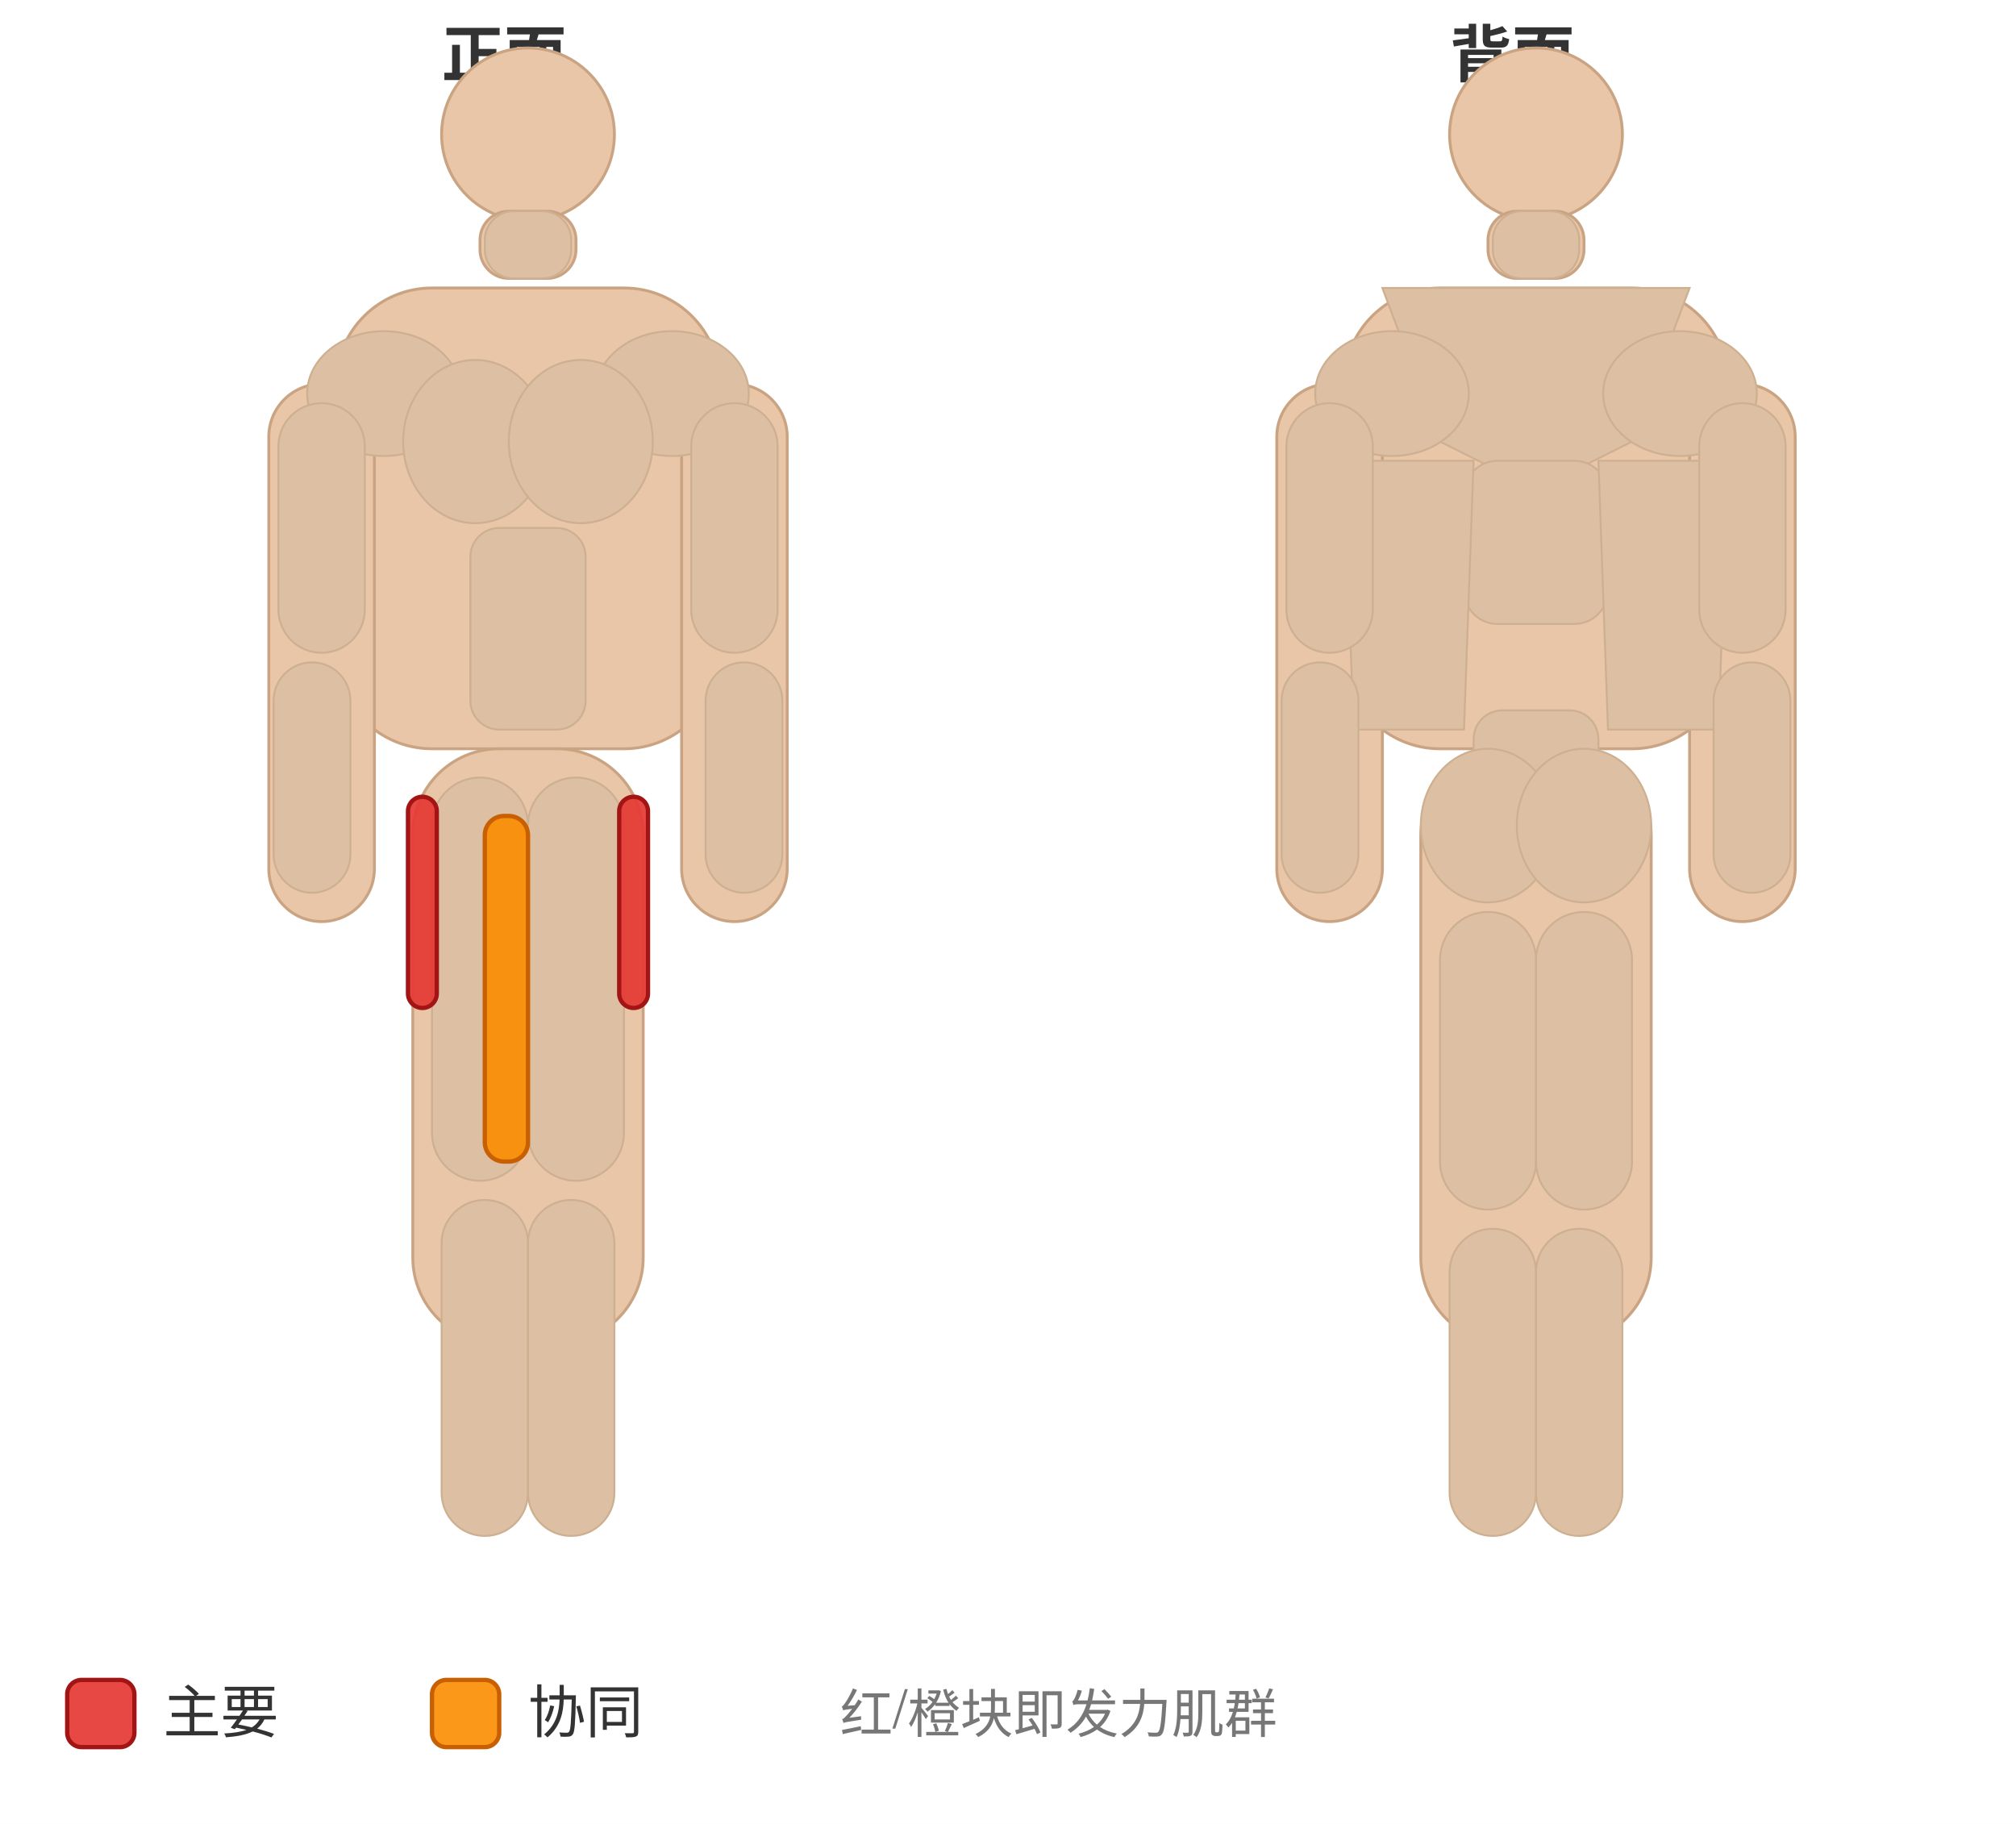
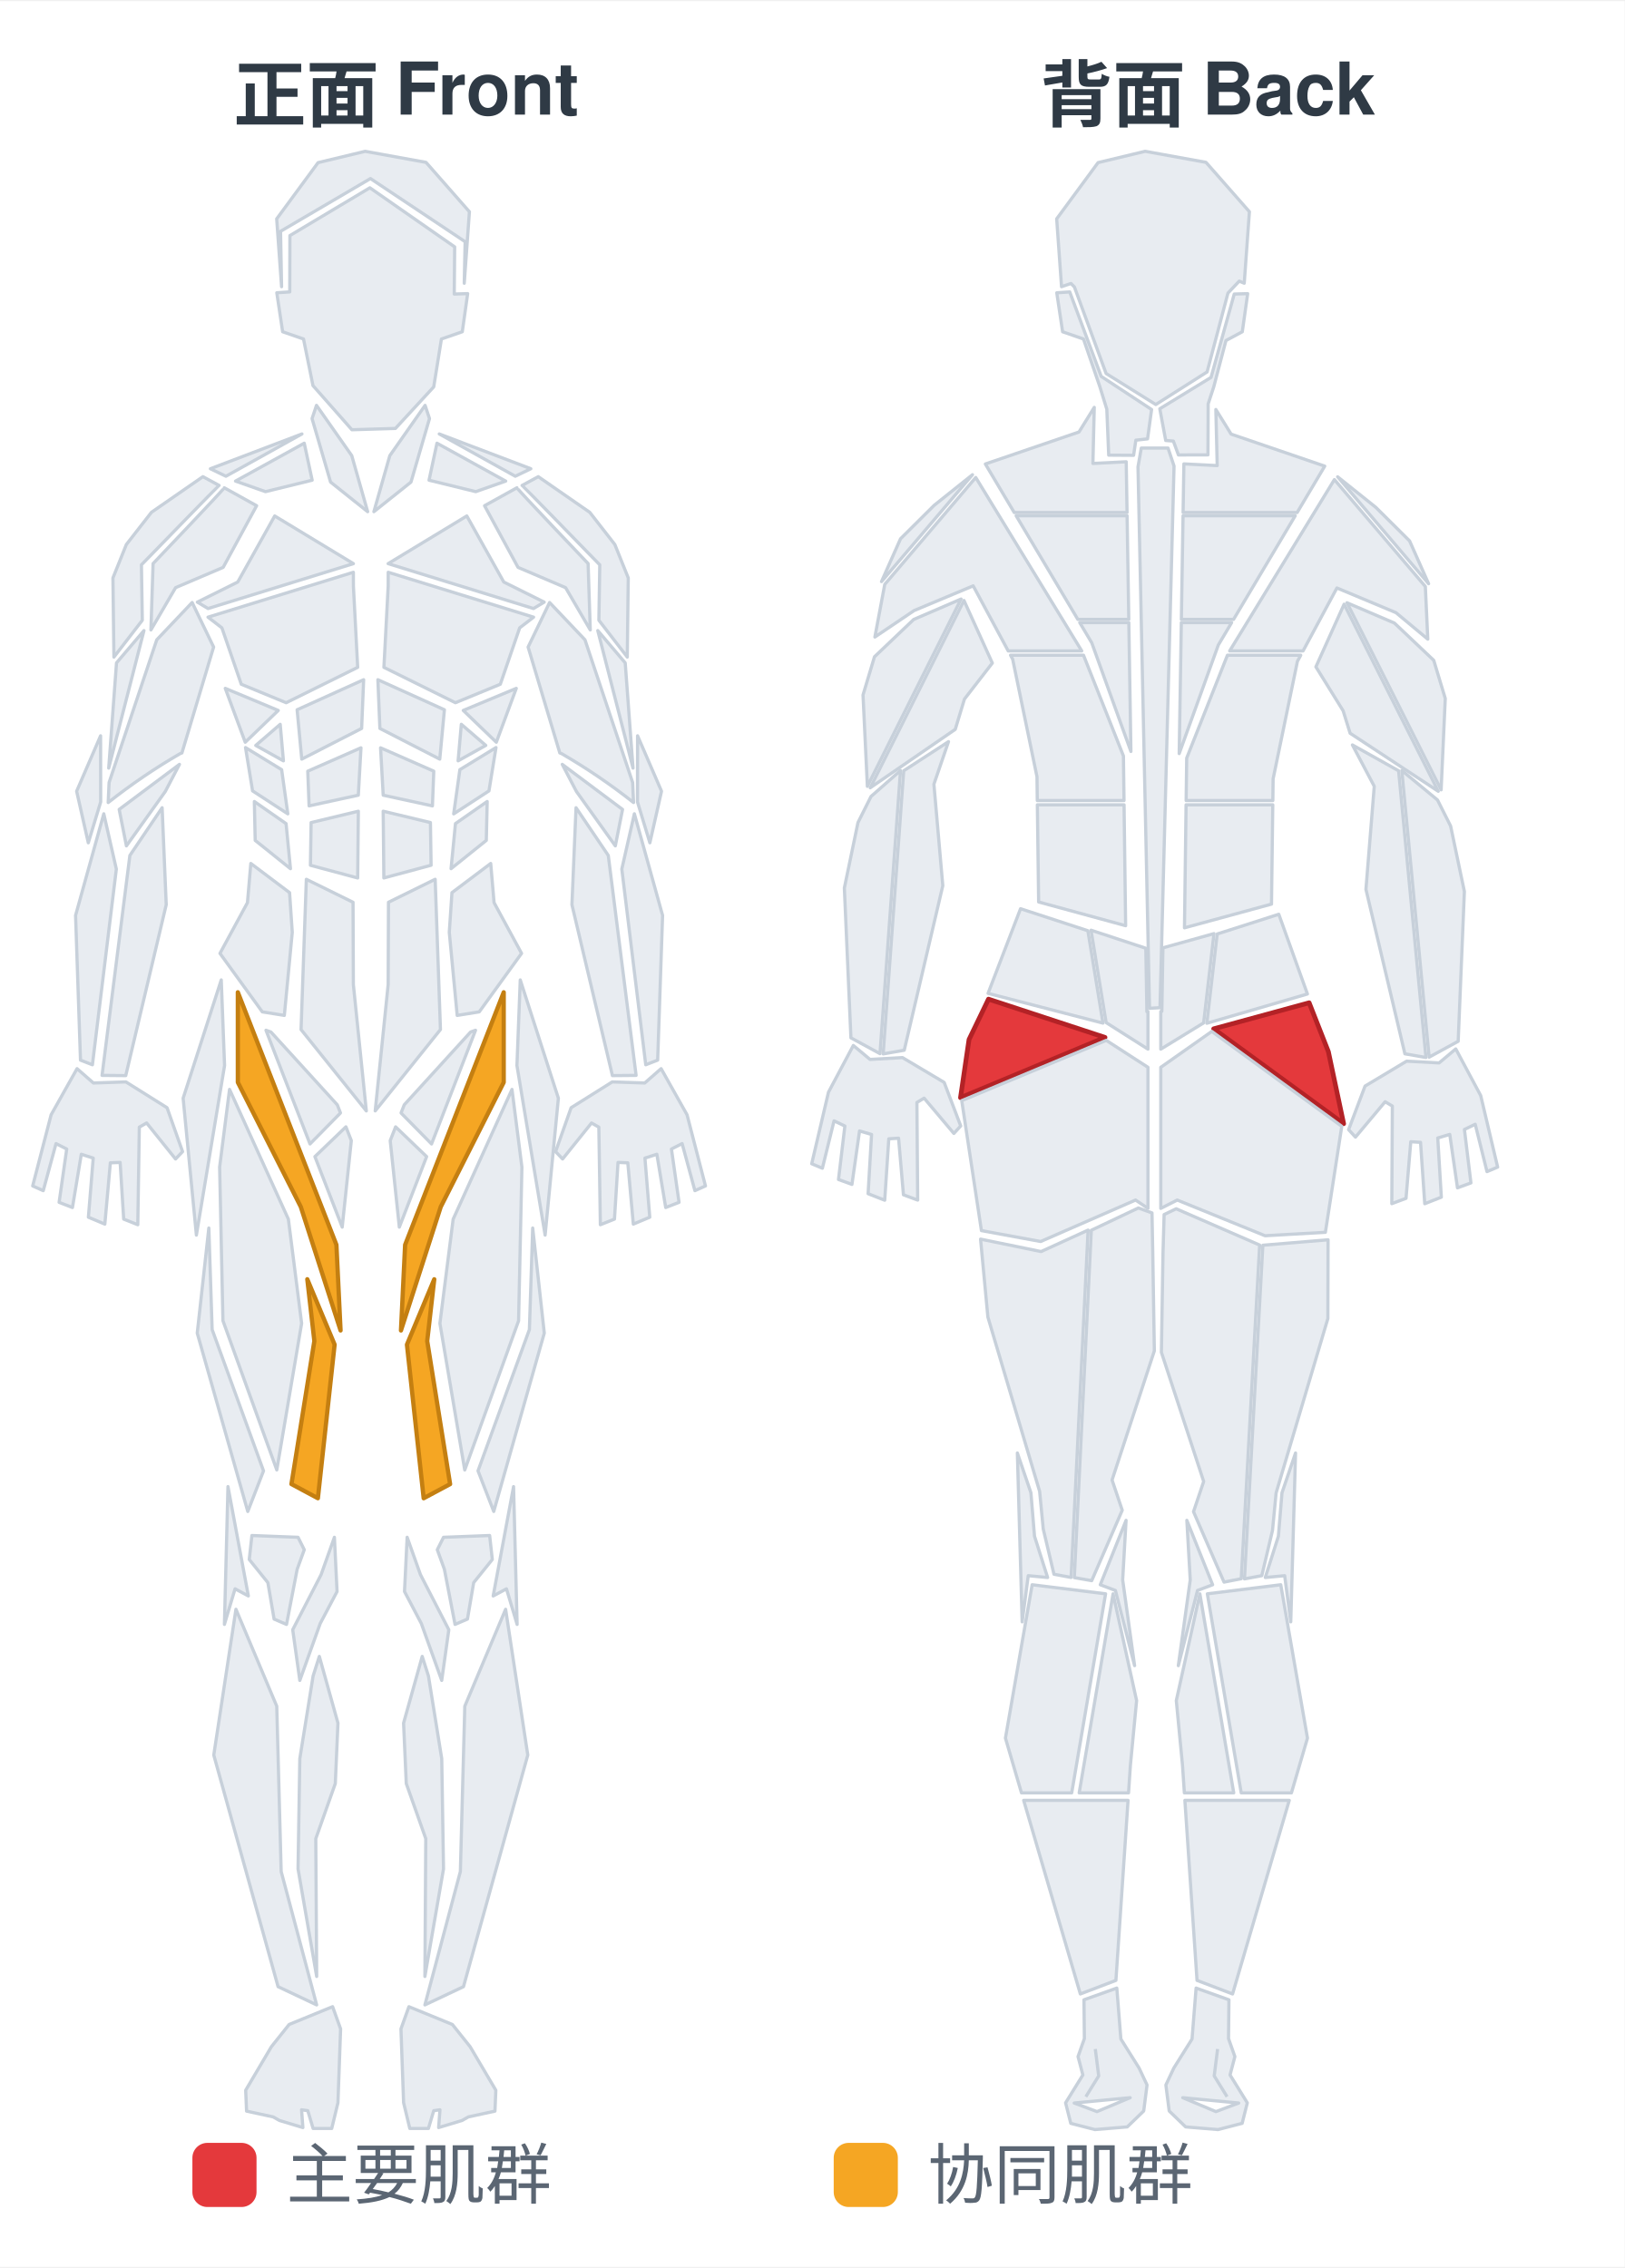
- <svg xmlns="http://www.w3.org/2000/svg" viewBox="0 0 420 380" width="420" height="380" font-family="-apple-system,Segoe UI,Helvetica,Arial,sans-serif">
-   <rect width="420" height="380" fill="#ffffff" />
-   <text x="105" y="16" font-size="13" font-weight="700" text-anchor="middle" fill="#333">正面</text>
-   <text x="315" y="16" font-size="13" font-weight="700" text-anchor="middle" fill="#333">背面</text>
-   <g transform="translate(10,0)">
-     <circle fill="#e9c6a8" stroke="#caa482" stroke-width="0.6" cx="100" cy="28" r="18" />
-     <rect fill="#e9c6a8" stroke="#caa482" stroke-width="0.6" x="90" y="44" width="20" height="14" rx="6" />
-     <rect fill="#e9c6a8" stroke="#caa482" stroke-width="0.6" x="60" y="60" width="80" height="96" rx="20" />
-     <rect fill="#e9c6a8" stroke="#caa482" stroke-width="0.6" x="46" y="80" width="22" height="112" rx="11" />
-     <rect fill="#e9c6a8" stroke="#caa482" stroke-width="0.6" x="132" y="80" width="22" height="112" rx="11" />
-     <rect fill="#e9c6a8" stroke="#caa482" stroke-width="0.6" x="76" y="156" width="48" height="124" rx="18" />
-     <rect fill="#ddc0a4" stroke="#cdb090" stroke-width="0.4" x="91" y="44" width="18" height="14" rx="6" />
-     <ellipse fill="#ddc0a4" stroke="#cdb090" stroke-width="0.4" cx="70" cy="82" rx="16" ry="13" />
-     <ellipse fill="#ddc0a4" stroke="#cdb090" stroke-width="0.4" cx="130" cy="82" rx="16" ry="13" />
-     <ellipse fill="#ddc0a4" stroke="#cdb090" stroke-width="0.4" cx="89" cy="92" rx="15" ry="17" />
-     <ellipse fill="#ddc0a4" stroke="#cdb090" stroke-width="0.4" cx="111" cy="92" rx="15" ry="17" />
-     <rect fill="#ddc0a4" stroke="#cdb090" stroke-width="0.4" x="48" y="84" width="18" height="52" rx="9" />
-     <rect fill="#ddc0a4" stroke="#cdb090" stroke-width="0.4" x="134" y="84" width="18" height="52" rx="9" />
-     <rect fill="#ddc0a4" stroke="#cdb090" stroke-width="0.4" x="47" y="138" width="16" height="48" rx="8" />
-     <rect fill="#ddc0a4" stroke="#cdb090" stroke-width="0.4" x="137" y="138" width="16" height="48" rx="8" />
-     <rect fill="#ddc0a4" stroke="#cdb090" stroke-width="0.4" x="88" y="110" width="24" height="42" rx="6" />
-     <rect fill="#ddc0a4" stroke="#cdb090" stroke-width="0.4" x="80" y="162" width="20" height="84" rx="10" />
-     <rect fill="#ddc0a4" stroke="#cdb090" stroke-width="0.4" x="100" y="162" width="20" height="84" rx="10" />
-     <rect fill="#fb8c00" fill-opacity="0.9" stroke="#c85f00" stroke-width="0.9" x="91" y="170" width="9" height="72" rx="4" />
-     <rect fill="#e53935" fill-opacity="0.92" stroke="#a31515" stroke-width="0.9" x="75" y="166" width="6" height="44" rx="3" />
-     <rect fill="#e53935" fill-opacity="0.92" stroke="#a31515" stroke-width="0.9" x="119" y="166" width="6" height="44" rx="3" />
-     <rect fill="#ddc0a4" stroke="#cdb090" stroke-width="0.4" x="82" y="250" width="18" height="70" rx="9" />
-     <rect fill="#ddc0a4" stroke="#cdb090" stroke-width="0.4" x="100" y="250" width="18" height="70" rx="9" />
+ <svg xmlns="http://www.w3.org/2000/svg" viewBox="0 0 76 106" width="260" height="363" role="img" font-family="-apple-system,BlinkMacSystemFont,Segoe UI,Helvetica,Arial,sans-serif">
+   <rect width="76" height="106" fill="#ffffff" />
+   <text x="19" y="5.6" font-size="3.4" font-weight="600" text-anchor="middle" fill="#2f3a45">正面 Front</text>
+   <text x="56.5" y="5.6" font-size="3.4" font-weight="600" text-anchor="middle" fill="#2f3a45">背面 Back</text>
+   <g transform="translate(1.5,7)">
+     <path d="m 11.672,6.359 -0.048,-2.591 4.206,-2.468 4.428,2.954 -0.041,1.944 0.242,-3.345 -2.031,-2.311 -2.845,-0.516 -2.204,0.529 -1.936,2.631 z" fill="#e8ecf1" stroke="#c7d0da" stroke-width="0.15" stroke-linejoin="round" />
+     <path d="m 19.749,6.703 0.02,-2.207 -3.967,-2.764 -3.741,2.236 -0.006,2.635 -0.607,0.04 0.274,1.824 0.976,0.339 0.442,2.18 1.822,2.066 2.035,-0.061 1.792,-1.944 0.36,-2.241 0.976,-0.339 0.252,-1.784 z" fill="#e8ecf1" stroke="#c7d0da" stroke-width="0.15" stroke-linejoin="round" />
+     <path d="m 13.305,11.911 1.65,2.352 0.744,2.622 -1.735,-1.384 -0.866,-2.971 z" fill="#e8ecf1" stroke="#c7d0da" stroke-width="0.15" stroke-linejoin="round" />
+     <path d="m 18.385,11.911 -1.65,2.352 -0.745,2.622 1.735,-1.384 0.866,-2.971 z" fill="#e8ecf1" stroke="#c7d0da" stroke-width="0.15" stroke-linejoin="round" />
+     <path d="m 19.048,13.248 3.557,1.979 0.727,-0.351 z m -0.107,0.433 -0.371,1.731 2.185,0.536 1.401,-0.494 z" fill="#e8ecf1" stroke="#c7d0da" stroke-width="0.15" stroke-linejoin="round" />
+     <path d="m 22.922,15.657 0.758,-0.41 2.408,1.668 1.174,1.507 0.627,1.563 -0.046,3.702 -1.328,-1.722 0.041,-2.594 -0.488,-0.5 c 0,0 -3.098,-3.191 -3.144,-3.214 z m -0.241,0.109 c -0.001,0.052 3.33,3.547 3.33,3.547 l 0.101,3.104 -1.154,-1.978 -2.225,-0.948 -1.566,-2.885 z" fill="#e8ecf1" stroke="#c7d0da" stroke-width="0.15" stroke-linejoin="round" />
+     <path d="m 12.625,13.248 -3.557,1.979 -0.727,-0.351 z m 0.107,0.433 0.371,1.731 -2.185,0.536 -1.401,-0.494 z" fill="#e8ecf1" stroke="#c7d0da" stroke-width="0.15" stroke-linejoin="round" />
+     <path d="m 8.75,15.657 -0.758,-0.41 -2.408,1.668 -1.174,1.507 -0.627,1.563 0.046,3.702 1.328,-1.722 -0.041,-2.594 0.488,-0.5 c 0,0 3.098,-3.191 3.144,-3.214 z m 0.241,0.109 c 0.002,0.052 -3.33,3.547 -3.33,3.547 l -0.101,3.104 1.154,-1.978 2.225,-0.948 1.566,-2.885 z" fill="#e8ecf1" stroke="#c7d0da" stroke-width="0.15" stroke-linejoin="round" />
+     <path d="m 27.622,30.815 -0.338,1.705 -1.819,-2.544 -0.663,-1.269 z m -2.853,-2.61 c -0.026,-0.014 -0.054,-0.025 -0.082,-0.032 l -1.483,-4.955 1.005,-2.084 1.655,1.745 2.23,6.677 0.042,0.937 c -1.065,-0.842 -2.19,-1.607 -3.364,-2.288 z m 1.694,-5.757 1.649,6.434 -0.365,-4.923 z" fill="#e8ecf1" stroke="#c7d0da" stroke-width="0.15" stroke-linejoin="round" />
+     <path d="m 26.955,32.969 1.301,10.289 -1.108,0.01 -1.894,-7.996 0.192,-4.537 z m 1.22,-1.95 -0.587,2.586 1.119,9.156 0.558,-0.217 0.23,-6.77 z" fill="#e8ecf1" stroke="#c7d0da" stroke-width="0.15" stroke-linejoin="round" />
+     <path d="m 4.075,30.815 0.338,1.705 1.819,-2.544 0.663,-1.269 z m 2.853,-2.61 c 0.026,-0.014 0.054,-0.025 0.082,-0.032 l 1.483,-4.955 -1.005,-2.084 -1.655,1.745 -2.23,6.677 -0.042,0.937 c 1.065,-0.842 2.19,-1.607 3.364,-2.288 z m -1.694,-5.757 -1.649,6.434 0.365,-4.923 z" fill="#e8ecf1" stroke="#c7d0da" stroke-width="0.15" stroke-linejoin="round" />
+     <path d="m 4.575,32.969 -1.301,10.289 1.108,0.01 1.894,-7.996 -0.192,-4.537 z m -1.22,-1.95 0.587,2.586 -1.119,9.156 -0.558,-0.217 -0.23,-6.77 z" fill="#e8ecf1" stroke="#c7d0da" stroke-width="0.15" stroke-linejoin="round" />
+     <path d="m 20.337,17.085 1.729,3.091 1.890,0.94 -0.5,0.3 -6.8, -2.1 z" fill="#e8ecf1" stroke="#c7d0da" stroke-width="0.15" stroke-linejoin="round" />
+     <path d="m 16.66,19.72 6.8,2.1 -0.65,0.5 -0.906,2.638 -2.1,0.865 -3.345,-1.655 0.2,-3.8 z" fill="#e8ecf1" stroke="#c7d0da" stroke-width="0.15" stroke-linejoin="round" />
+     <path d="m 11.351,17.085 -1.729,3.091 -1.890,0.94 0.5,0.3 6.8,-2.1 z" fill="#e8ecf1" stroke="#c7d0da" stroke-width="0.15" stroke-linejoin="round" />
+     <path d="m 15.03,19.72 -6.8,2.1 0.65,0.5 0.906,2.638 2.1,0.865 3.346,-1.655 -0.2,-3.8 z" fill="#e8ecf1" stroke="#c7d0da" stroke-width="0.15" stroke-linejoin="round" />
+     <path d="m 19.642,34.708 1.813,-1.365 0.157,1.833 1.286,2.373 -1.98,2.737 -1.031,0.166 -0.37,-3.888 z" fill="#e8ecf1" stroke="#c7d0da" stroke-width="0.15" stroke-linejoin="round" />
+     <path d="M 19.289,26.152 l -3.112 -1.406 0.094 2.28 2.801 1.436 z M 21.224,27.820 l -1.294 0.721 0.15 -1.709 z M 20.171,26.183 l 2.48 -1.032 -0.934 2.521 z M 21.702,27.921 l -1.69 1.034 -0.289 2.068 1.65 -1.075 z" fill="#e8ecf1" stroke="#c7d0da" stroke-width="0.15" stroke-linejoin="round" />
+     <path d="M 18.791,29.025 l -0.062 1.624 -2.303 -0.5 -0.124 -2.217 z M 18.635,31.429 l 0.031 1.998 -2.21 0.594 -0.031 -3.123 z M 21.290,30.444 l -1.484 1.034 -0.206 2.109 1.649 -1.324 z" fill="#e8ecf1" stroke="#c7d0da" stroke-width="0.15" stroke-linejoin="round" />
+     <path d="m 12.046,34.708 -1.813,-1.365 -0.157,1.833 -1.286,2.374 1.98,2.736 1.031,0.166 0.371,-3.887 z" fill="#e8ecf1" stroke="#c7d0da" stroke-width="0.15" stroke-linejoin="round" />
+     <path d="m 15.636,44.92 -0.606,-5.912 -0.015,-3.849 -2.185,-1.075 -0.247,7.03 z" fill="#e8ecf1" stroke="#c7d0da" stroke-width="0.15" stroke-linejoin="round" />
+     <path d="m 16.052,44.919 0.606,-5.912 0.015,-3.849 2.184,-1.075 0.247,7.03 z" fill="#e8ecf1" stroke="#c7d0da" stroke-width="0.15" stroke-linejoin="round" />
+     <path d="m 12.399,26.152 3.112,-1.406 -0.094,2.28 -2.801,1.436 z m -1.935,1.669 1.294,0.721 -0.15,-1.709 z m 1.053,-1.637 -2.479,-1.033 0.934,2.521 z m -1.532,1.737 1.69,1.034 0.289,2.067 -1.649,-1.075 z" fill="#e8ecf1" stroke="#c7d0da" stroke-width="0.15" stroke-linejoin="round" />
+     <path d="M 12.897,29.025 l 0.062 1.624 2.303 -0.5 0.124 -2.217 z M 13.053,31.430 l -0.031 1.998 2.21 0.594 0.031 -3.123 z M 10.398,30.445 l 1.484 1.034 0.206 2.109 -1.65 -1.324 z" fill="#e8ecf1" stroke="#c7d0da" stroke-width="0.15" stroke-linejoin="round" />
+     <path d="m 14.404,45.04 0.022,-0.028 -0.149,-0.379 -3.102,-3.404 -0.233,-0.083 2.059,5.32 z m -1.173,2.018 1.277,3.299 0.426,-4.049 -0.252,-0.643 z" fill="#e8ecf1" stroke="#c7d0da" stroke-width="0.15" stroke-linejoin="round" />
+     <path d="m 17.284,45.04 -0.022,-0.028 0.149,-0.379 3.102,-3.404 0.232,-0.083 -2.058,5.32 z m 1.173,2.018 -1.277,3.299 -0.426,-4.048 0.252,-0.643 z" fill="#e8ecf1" stroke="#c7d0da" stroke-width="0.15" stroke-linejoin="round" />
+     <path d="m 23.419,50.399 -0.155,4.751 -2.403,6.609 0.736,1.9 2.364,-8.344 z m -0.582,-11.608 -0.155,4.007 1.318,7.932 0.62,-6.403 z m -0.387,5.123 -2.752,6.073 -0.62,4.874 1.162,6.858 2.519,-6.981 0.155,-7.188 z" fill="#e8ecf1" stroke="#c7d0da" stroke-width="0.15" stroke-linejoin="round" />
+     <path d="m 22.063,39.37 v 4.214 l -2.946,5.825 -1.86,5.783 0.194,-4.007 z m -3.249,13.426 -0.065,0.155 -1.213,2.902 0.783,7.188 1.236,-0.661 -1.071,-6.693 z" fill="#f5a623" stroke="#c47f11" stroke-width="0.2" stroke-linejoin="round" />
+     <path d="m 17.256,87.868 0.124,3.452 0.29,1.206 h 0.871 l 0.249,-0.832 0.291,-0.042 -0.062,0.832 1.099,-0.333 0.291,-0.166 1.244,-0.27 0.042,-0.977 -1.203,-2.037 -0.83,-1.04 -2.033,-0.832 z" fill="#e8ecf1" stroke="#c7d0da" stroke-width="0.15" stroke-linejoin="round" />
+     <path d="m 18.251,70.441 0.291,0.915 0.622,3.868 0.083,5.157 -0.871,5.033 0.041,-6.447 -0.912,-2.578 -0.126,-2.828 z m 1.992,2.329 -0.208,7.736 -1.659,6.239 1.805,-0.853 3.008,-10.836 -1.037,-6.821 z" fill="#e8ecf1" stroke="#c7d0da" stroke-width="0.15" stroke-linejoin="round" />
+     <path d="m 21.405,64.784 0.124,1.123 -0.871,1.082 -0.291,1.706 -0.581,0.249 -0.498,-2.579 -0.332,-0.915 0.291,-0.582 z m -3.859,0.083 0.622,1.747 1.327,2.579 -0.332,2.371 -0.954,-2.662 -0.787,-1.497 z m 4.978,-2.37 -0.954,5.116 0.622,-0.333 0.498,1.664 z" fill="#e8ecf1" stroke="#c7d0da" stroke-width="0.15" stroke-linejoin="round" />
+     <path d="m 8.269,50.399 0.155,4.751 2.403,6.61 -0.736,1.9 -2.364,-8.344 z m 0.581,-11.608 0.155,4.007 -1.318,7.932 -0.62,-6.403 z m 0.388,5.122 2.752,6.072 0.62,4.874 -1.162,6.858 -2.519,-6.982 -0.155,-7.188 z" fill="#e8ecf1" stroke="#c7d0da" stroke-width="0.15" stroke-linejoin="round" />
+     <path d="m 9.626,39.369 v 4.214 l 2.945,5.825 1.86,5.783 -0.194,-4.007 z m 3.249,13.426 0.065,0.155 1.213,2.902 -0.783,7.188 -1.236,-0.661 1.071,-6.693 z" fill="#f5a623" stroke="#c47f11" stroke-width="0.2" stroke-linejoin="round" />
+     <path d="m 14.433,87.868 -0.124,3.452 -0.291,1.206 h -0.871 l -0.249,-0.832 -0.291,-0.042 0.062,0.832 -1.099,-0.333 -0.291,-0.166 -1.245,-0.27 -0.041,-0.977 1.203,-2.038 0.83,-1.04 2.033,-0.832 z" fill="#e8ecf1" stroke="#c7d0da" stroke-width="0.15" stroke-linejoin="round" />
+     <path d="m 13.438,70.441 -0.291,0.915 -0.622,3.868 -0.083,5.157 0.872,5.033 -0.042,-6.447 0.913,-2.578 0.124,-2.828 z m -1.992,2.329 0.207,7.736 1.66,6.239 -1.805,-0.853 -3.008,-10.836 1.037,-6.821 z" fill="#e8ecf1" stroke="#c7d0da" stroke-width="0.15" stroke-linejoin="round" />
+     <path d="m 10.284,64.784 -0.124,1.123 0.871,1.082 0.291,1.706 0.581,0.249 0.498,-2.579 0.332,-0.915 -0.291,-0.582 z m 3.859,0.083 -0.622,1.747 -1.328,2.579 0.332,2.371 0.954,-2.662 0.788,-1.496 z m -4.979,-2.371 0.954,5.116 -0.622,-0.333 -0.498,1.664 z" fill="#e8ecf1" stroke="#c7d0da" stroke-width="0.15" stroke-linejoin="round" />
+     <path d="m 3.205,27.37 0.005,3.094 -0.58,1.912 -0.545,-2.412 z" fill="#e8ecf1" stroke="#c7d0da" stroke-width="0.15" stroke-linejoin="round" />
+     <path d="m 4.39,43.563 -1.52,0.051 -0.766,-0.671 -1.213,2.158 -0.862,3.329 0.494,0.221 0.598,-2.202 0.5,0.254 -0.356,2.494 0.624,0.243 0.414,-2.492 0.558,0.179 -0.226,2.766 0.769,0.323 0.258,-2.868 0.458,-0.018 0.166,2.652 0.66,0.263 0.071,-4.566 0.342,-0.194 1.353,1.684 0.328,-0.344 -0.726,-2.055 z" fill="#e8ecf1" stroke="#c7d0da" stroke-width="0.15" stroke-linejoin="round" />
+     <path d="m 28.325,27.37 -0.005,3.094 0.58,1.912 0.545,-2.412 z" fill="#e8ecf1" stroke="#c7d0da" stroke-width="0.15" stroke-linejoin="round" />
+     <path d="m 27.14,43.563 1.52,0.051 0.766,-0.671 1.213,2.158 0.862,3.329 -0.494,0.221 -0.598,-2.202 -0.5,0.254 0.356,2.494 -0.624,0.243 -0.414,-2.492 -0.558,0.179 0.226,2.766 -0.769,0.323 -0.258,-2.868 -0.458,-0.018 -0.166,2.652 -0.66,0.263 -0.071,-4.566 -0.342,-0.194 -1.353,1.684 -0.328,-0.344 0.726,-2.055 z" fill="#e8ecf1" stroke="#c7d0da" stroke-width="0.15" stroke-linejoin="round" />
+     <path d="m 48.157,6.359 0.442,-0.15 0.161,0.164 1.482,4.048 2.324,1.451 2.4,-1.524 0.976,-3.69 0.528,-0.559 0.234,0.098 0.242,-3.345 -2.031,-2.311 -2.845,-0.516 -2.204,0.529 -1.936,2.631 z" fill="#e8ecf1" stroke="#c7d0da" stroke-width="0.15" stroke-linejoin="round" />
+     <path d="m 52.37,12.105 -2.358,-1.55 -1.471,-3.951 -0.607,0.04 0.274,1.824 0.976,0.339 0.761,2.216 0.33,1.068 0.089,2.149 1.164,0.008 0.106,-0.708 0.547,-0.061 z m 1.018,1.476 0.238,0.65 1.381,-0.004 0.01,-2.388 0.26,-0.791 0.572,-2.17 0.764,-0.41 0.252,-1.784 -0.629,0.019 -1.085,3.9 -2.397,1.467 0.277,1.485 z" fill="#e8ecf1" stroke="#c7d0da" stroke-width="0.15" stroke-linejoin="round" />
+     <path d="M 49.625,14.629 L 49.688,12.005 L 48.974,13.157 L 44.594,14.654 L 45.945,16.925 L 51.222,16.925 L 51.183,14.550 Z" fill="#e8ecf1" stroke="#c7d0da" stroke-width="0.15" stroke-linejoin="round" />
+     <path d="M 46.034,17.075 L 48.920,21.925 L 51.303,21.925 L 51.224,17.075 Z" fill="#e8ecf1" stroke="#c7d0da" stroke-width="0.15" stroke-linejoin="round" />
+     <path d="M 49.009,22.075 L 49.572,23.022 L 51.403,28.104 L 51.305,22.075 Z" fill="#e8ecf1" stroke="#c7d0da" stroke-width="0.15" stroke-linejoin="round" />
+     <path d="M 55.439,14.729 L 55.376,12.104 L 56.090,13.256 L 60.470,14.754 L 59.179,16.925 L 53.844,16.925 L 53.881,14.649 Z" fill="#e8ecf1" stroke="#c7d0da" stroke-width="0.15" stroke-linejoin="round" />
+     <path d="M 59.089,17.075 L 56.204,21.925 L 53.763,21.925 L 53.842,17.075 Z" fill="#e8ecf1" stroke="#c7d0da" stroke-width="0.15" stroke-linejoin="round" />
+     <path d="M 56.114,22.075 L 55.492,23.121 L 53.661,28.203 L 53.761,22.075 Z" fill="#e8ecf1" stroke="#c7d0da" stroke-width="0.15" stroke-linejoin="round" />
+     <path d="M 44.144,15.285 L 39.888,20.286 L 39.426,22.749 L 41.263,21.510 L 44.025,20.355 L 45.663,23.400 L 49.103,23.400 Z" fill="#e8ecf1" stroke="#c7d0da" stroke-width="0.15" stroke-linejoin="round" />
+     <path d="M 42.201,16.586 L 40.626,18.152 L 39.736,20.156 L 43.992,15.155 Z" fill="#e8ecf1" stroke="#c7d0da" stroke-width="0.15" stroke-linejoin="round" />
+     <path d="M 45.771,23.600 L 45.872,23.789 L 47.009,29.286 L 47.023,30.400 L 51.080,30.400 L 51.053,28.314 L 49.185,23.600 Z" fill="#e8ecf1" stroke="#c7d0da" stroke-width="0.15" stroke-linejoin="round" />
+     <path d="M 47.026,30.600 L 47.086,35.145 L 51.156,36.255 L 51.082,30.600 Z" fill="#e8ecf1" stroke="#c7d0da" stroke-width="0.15" stroke-linejoin="round" />
+     <path d="M 62.863,16.686 L 64.438,18.251 L 65.328,20.255 L 61.073,15.254 Z" fill="#e8ecf1" stroke="#c7d0da" stroke-width="0.15" stroke-linejoin="round" />
+     <path d="M 60.921,15.384 L 65.176,20.385 L 65.290,22.849 L 63.801,21.609 L 61.039,20.454 L 59.455,23.400 L 56.022,23.400 Z" fill="#e8ecf1" stroke="#c7d0da" stroke-width="0.15" stroke-linejoin="round" />
+     <path d="M 59.347,23.600 L 59.192,23.888 L 58.055,29.385 L 58.042,30.400 L 53.986,30.400 L 54.012,28.413 L 55.918,23.600 Z" fill="#e8ecf1" stroke="#c7d0da" stroke-width="0.15" stroke-linejoin="round" />
+     <path d="M 58.039,30.600 L 57.979,35.245 L 53.908,36.354 L 53.983,30.600 Z" fill="#e8ecf1" stroke="#c7d0da" stroke-width="0.15" stroke-linejoin="round" />
+     <path d="M 43.593,21.039 L 44.920,23.967 L 43.615,25.653 L 43.186,27.069 L 39.209,29.802 Z" fill="#e8ecf1" stroke="#c7d0da" stroke-width="0.15" stroke-linejoin="round" />
+     <path d="M 43.459,20.972 L 39.075,29.735 L 38.871,25.461 L 39.407,23.674 L 41.242,21.927 Z" fill="#e8ecf1" stroke="#c7d0da" stroke-width="0.15" stroke-linejoin="round" />
+     <path d="M 40.717,42.425 l -1.518,0.086 -0.782,-0.653 -1.162,2.186 -0.784,3.348 0.499,0.209 0.546,-2.216 0.506,0.242 -0.298,2.502 0.629,0.229 0.355,-2.501 0.562,0.165 -0.161,2.771 0.777,0.305 0.191,-2.873 0.457,-0.029 0.228,2.648 0.666,0.248 -0.036,-4.567 0.337,-0.202 1.392,1.651 0.32,-0.351 -0.774,-2.037 z" fill="#e8ecf1" stroke="#c7d0da" stroke-width="0.15" stroke-linejoin="round" />
+     <path d="M 40.775,29.006 L 42.870,27.644 L 42.187,29.635 L 42.603,34.383 L 40.799,42.081 L 39.814,42.253 Z" fill="#e8ecf1" stroke="#c7d0da" stroke-width="0.15" stroke-linejoin="round" />
+     <path d="M 39.665,42.242 L 38.305,41.501 L 37.998,34.491 L 38.635,31.429 L 39.245,30.209 L 40.625,28.994 Z" fill="#e8ecf1" stroke="#c7d0da" stroke-width="0.15" stroke-linejoin="round" />
+     <path d="M 61.376,21.213 L 60.056,24.145 L 61.330,26.199 L 61.657,27.251 L 65.780,29.966 Z" fill="#e8ecf1" stroke="#c7d0da" stroke-width="0.15" stroke-linejoin="round" />
+     <path d="M 61.510,21.146 L 65.914,29.899 L 66.108,25.624 L 65.568,23.839 L 63.729,22.096 Z" fill="#e8ecf1" stroke="#c7d0da" stroke-width="0.15" stroke-linejoin="round" />
+     <path d="M 64.301,42.592 l 1.518,0.083 0.78,-0.655 1.167,2.183 0.792,3.346 -0.498,0.211 -0.551,-2.215 -0.505,0.243 0.304,2.501 -0.629,0.23 -0.361,-2.5 -0.562,0.167 0.168,2.77 -0.776,0.306 -0.197,-2.872 -0.457,-0.028 -0.222,2.648 -0.665,0.249 0.025,-4.567 -0.337,-0.201 -1.388,1.655 -0.321,-0.35 0.77,-2.039 z" fill="#e8ecf1" stroke="#c7d0da" stroke-width="0.15" stroke-linejoin="round" />
+     <path d="M 65.204,42.420 L 63.925,29.007 L 61.764,27.798 L 62.786,29.733 L 62.397,34.555 L 64.219,42.248 Z" fill="#e8ecf1" stroke="#c7d0da" stroke-width="0.15" stroke-linejoin="round" />
+     <path d="M 64.075,28.993 L 65.353,42.405 L 66.712,41.663 L 67.002,34.653 L 66.358,31.591 L 65.745,30.373 Z" fill="#e8ecf1" stroke="#c7d0da" stroke-width="0.15" stroke-linejoin="round" />
+     <path d="m 51.734,14.789 0.539,25.331 0.49,-0.03 0.657,-25.339 -0.281,-0.842 -1.251,-4.9e-4 z" fill="#e8ecf1" stroke="#c7d0da" stroke-width="0.15" stroke-linejoin="round" />
+     <path d="M 52.100,37.310 L 49.537,36.465 L 50.244,40.788 L 52.200,42.030 L 52.200,40.270 L 52.150,40.280 Z" fill="#e8ecf1" stroke="#c7d0da" stroke-width="0.15" stroke-linejoin="round" />
+     <path d="M 49.389,36.490 L 46.240,35.460 L 44.720,39.420 L 50.096,40.812 Z" fill="#e8ecf1" stroke="#c7d0da" stroke-width="0.15" stroke-linejoin="round" />
+     <path d="M 52.800,42.030 L 52.800,40.270 L 52.850,40.260 L 52.900,37.290 L 55.289,36.625 L 54.805,40.801 Z" fill="#e8ecf1" stroke="#c7d0da" stroke-width="0.15" stroke-linejoin="round" />
+     <path d="M 55.439,36.643 L 55.980,36.470 L 58.320,35.720 L 59.660,39.450 L 54.955,40.819 Z" fill="#e8ecf1" stroke="#c7d0da" stroke-width="0.15" stroke-linejoin="round" />
+     <path d="M 50.191,41.481 L 44.740,39.690 L 43.830,41.580 L 43.431,44.301 Z" fill="#e4393c" stroke="#b32226" stroke-width="0.22" stroke-linejoin="round" />
+     <path d="M 50.249,41.619 L 43.489,44.439 L 44.410,50.520 L 47.180,51.030 L 51.620,49.090 L 52.200,49.480 L 52.200,42.880 Z" fill="#e8ecf1" stroke="#c7d0da" stroke-width="0.15" stroke-linejoin="round" />
+     <path d="M 55.274,41.079 L 61.354,45.519 L 60.640,42.150 L 59.740,39.860 Z" fill="#e4393c" stroke="#b32226" stroke-width="0.22" stroke-linejoin="round" />
+     <path d="M 55.186,41.201 L 52.800,42.880 L 52.800,49.480 L 53.570,49.090 L 57.680,50.760 L 60.500,50.600 L 61.266,45.641 Z" fill="#e8ecf1" stroke="#c7d0da" stroke-width="0.15" stroke-linejoin="round" />
+     <path d="m 51.176,64.074 -1.206,3.015 0.707,0.266 0.898,3.518 -0.558,-4.012 z m -5.085,-3.15 0.634,1.861 0.168,2.033 0.613,1.931 -0.906,-0.085 -0.285,2.16 z" fill="#e8ecf1" stroke="#c7d0da" stroke-width="0.15" stroke-linejoin="round" />
+     <path d="m 54.019,64.074 1.206,3.015 -0.707,0.266 -0.898,3.518 0.558,-4.012 z m 5.085,-3.15 -0.634,1.861 -0.168,2.033 -0.613,1.931 0.906,-0.085 0.285,2.16 z" fill="#e8ecf1" stroke="#c7d0da" stroke-width="0.15" stroke-linejoin="round" />
+     <path d="M 50.568,67.512 L 51.669,72.509 L 51.379,75.532 L 51.292,76.825 L 48.983,76.825 Z" fill="#e8ecf1" stroke="#c7d0da" stroke-width="0.15" stroke-linejoin="round" />
+     <path d="M 50.218,67.512 L 48.633,76.825 L 46.283,76.825 L 45.533,74.263 L 46.783,67.088 Z" fill="#e8ecf1" stroke="#c7d0da" stroke-width="0.15" stroke-linejoin="round" />
+     <path d="M 46.386,77.175 L 51.269,77.175 L 50.701,85.598 L 49.037,86.233 Z" fill="#e8ecf1" stroke="#c7d0da" stroke-width="0.15" stroke-linejoin="round" />
+     <path d="M 54.628,67.512 L 53.526,72.509 L 53.816,75.532 L 53.903,76.825 L 56.213,76.825 Z" fill="#e8ecf1" stroke="#c7d0da" stroke-width="0.15" stroke-linejoin="round" />
+     <path d="M 54.978,67.512 L 56.563,76.825 L 58.912,76.825 L 59.662,74.263 L 58.412,67.088 Z" fill="#e8ecf1" stroke="#c7d0da" stroke-width="0.15" stroke-linejoin="round" />
+     <path d="M 53.927,77.175 L 58.810,77.175 L 56.158,86.233 L 54.495,85.598 Z" fill="#e8ecf1" stroke="#c7d0da" stroke-width="0.15" stroke-linejoin="round" />
+     <path d="M 50.933,88.341 l 0.852,1.358 0.372,0.792 -0.156,1.218 -0.77,0.744 -1.512,0.125 -1.13,-0.292 -0.242,-0.959 0.808,-1.304 -0.226,-0.86 0.297,-0.842 -0.019,-1.815 1.536,-0.548 z m -1.196,0.468 0.159,1.258 -0.602,0.974 m -0.544,0.295 1.065,0.401 1.553,-0.651 z" fill="#e8ecf1" stroke="#c7d0da" stroke-width="0.15" stroke-linejoin="round" />
+     <path d="M 49.550,50.504 L 51.751,49.461 L 52.389,49.692 L 52.424,51.499 L 52.499,56.145 L 50.521,62.188 L 50.997,63.602 L 49.569,66.897 L 48.755,66.754 Z" fill="#e8ecf1" stroke="#c7d0da" stroke-width="0.15" stroke-linejoin="round" />
+     <path d="M 49.400,50.496 L 48.605,66.746 L 47.803,66.596 L 47.302,64.480 L 47.133,62.723 L 44.712,54.565 L 44.369,50.918 L 47.200,51.500 Z" fill="#e8ecf1" stroke="#c7d0da" stroke-width="0.15" stroke-linejoin="round" />
+     <path d="M 54.262,88.341 l -0.852,1.358 -0.372,0.792 0.156,1.218 0.77,0.744 1.512,0.125 1.13,-0.292 0.242,-0.959 -0.808,-1.304 0.226,-0.86 -0.297,-0.842 0.019,-1.815 -1.536,-0.548 z m 1.196,0.468 -0.159,1.258 0.602,0.974 m 0.544,0.295 -1.065,0.401 -1.553,-0.651 z" fill="#e8ecf1" stroke="#c7d0da" stroke-width="0.15" stroke-linejoin="round" />
+     <path d="M 57.425,51.196 L 56.565,66.806 L 55.759,66.965 L 54.331,63.670 L 54.807,62.256 L 52.829,56.213 L 52.904,51.567 L 52.956,49.769 L 53.520,49.498 Z" fill="#e8ecf1" stroke="#c7d0da" stroke-width="0.15" stroke-linejoin="round" />
+     <path d="M 57.575,51.204 L 60.625,50.950 L 60.616,54.633 L 58.195,62.791 L 58.026,64.547 L 57.525,66.663 L 56.715,66.814 Z" fill="#e8ecf1" stroke="#c7d0da" stroke-width="0.15" stroke-linejoin="round" />
  </g>
-   <g transform="translate(220,0)">
-     <circle fill="#e9c6a8" stroke="#caa482" stroke-width="0.6" cx="100" cy="28" r="18" />
-     <rect fill="#e9c6a8" stroke="#caa482" stroke-width="0.6" x="90" y="44" width="20" height="14" rx="6" />
-     <rect fill="#e9c6a8" stroke="#caa482" stroke-width="0.6" x="60" y="60" width="80" height="96" rx="20" />
-     <rect fill="#e9c6a8" stroke="#caa482" stroke-width="0.6" x="46" y="80" width="22" height="112" rx="11" />
-     <rect fill="#e9c6a8" stroke="#caa482" stroke-width="0.6" x="132" y="80" width="22" height="112" rx="11" />
-     <rect fill="#e9c6a8" stroke="#caa482" stroke-width="0.6" x="76" y="156" width="48" height="124" rx="18" />
-     <rect fill="#ddc0a4" stroke="#cdb090" stroke-width="0.4" x="91" y="44" width="18" height="14" rx="6" />
-     <polygon fill="#ddc0a4" stroke="#cdb090" stroke-width="0.4" points="68,60 132,60 120,92 100,102 80,92" />
-     <ellipse fill="#ddc0a4" stroke="#cdb090" stroke-width="0.4" cx="70" cy="82" rx="16" ry="13" />
-     <ellipse fill="#ddc0a4" stroke="#cdb090" stroke-width="0.4" cx="130" cy="82" rx="16" ry="13" />
-     <rect fill="#ddc0a4" stroke="#cdb090" stroke-width="0.4" x="85" y="96" width="30" height="34" rx="7" />
-     <polygon fill="#ddc0a4" stroke="#cdb090" stroke-width="0.4" points="60,96 87,96 85,152 62,152" />
-     <polygon fill="#ddc0a4" stroke="#cdb090" stroke-width="0.4" points="113,96 140,96 138,152 115,152" />
-     <rect fill="#ddc0a4" stroke="#cdb090" stroke-width="0.4" x="87" y="148" width="26" height="18" rx="6" />
-     <rect fill="#ddc0a4" stroke="#cdb090" stroke-width="0.4" x="48" y="84" width="18" height="52" rx="9" />
-     <rect fill="#ddc0a4" stroke="#cdb090" stroke-width="0.4" x="134" y="84" width="18" height="52" rx="9" />
-     <rect fill="#ddc0a4" stroke="#cdb090" stroke-width="0.4" x="47" y="138" width="16" height="48" rx="8" />
-     <rect fill="#ddc0a4" stroke="#cdb090" stroke-width="0.4" x="137" y="138" width="16" height="48" rx="8" />
-     <ellipse fill="#ddc0a4" stroke="#cdb090" stroke-width="0.4" cx="90" cy="172" rx="14" ry="16" />
-     <ellipse fill="#ddc0a4" stroke="#cdb090" stroke-width="0.4" cx="110" cy="172" rx="14" ry="16" />
-     <rect fill="#ddc0a4" stroke="#cdb090" stroke-width="0.4" x="80" y="190" width="20" height="62" rx="10" />
-     <rect fill="#ddc0a4" stroke="#cdb090" stroke-width="0.4" x="100" y="190" width="20" height="62" rx="10" />
-     <rect fill="#ddc0a4" stroke="#cdb090" stroke-width="0.4" x="82" y="256" width="18" height="64" rx="9" />
-     <rect fill="#ddc0a4" stroke="#cdb090" stroke-width="0.4" x="100" y="256" width="18" height="64" rx="9" />
-   </g>
-   <rect x="14" y="350" width="14" height="14" rx="3" fill="#e53935" fill-opacity="0.92" stroke="#a31515" stroke-width="0.9" />
-   <text x="34" y="361" font-size="12" fill="#333">主要</text>
-   <rect x="90" y="350" width="14" height="14" rx="3" fill="#fb8c00" fill-opacity="0.9" stroke="#c85f00" stroke-width="0.9" />
-   <text x="110" y="361" font-size="12" fill="#333">协同</text>
-   <text x="175" y="361" font-size="11" fill="#777">红/橙块即发力肌群</text>
+   <rect x="9" y="100.2" width="3" height="3" rx="0.7" fill="#e4393c" />
+   <text x="13.4" y="102.8" font-size="3.1" fill="#5b6673">主要肌群</text>
+   <rect x="39" y="100.2" width="3" height="3" rx="0.7" fill="#f5a623" />
+   <text x="43.4" y="102.8" font-size="3.1" fill="#5b6673">协同肌群</text>
</svg>
